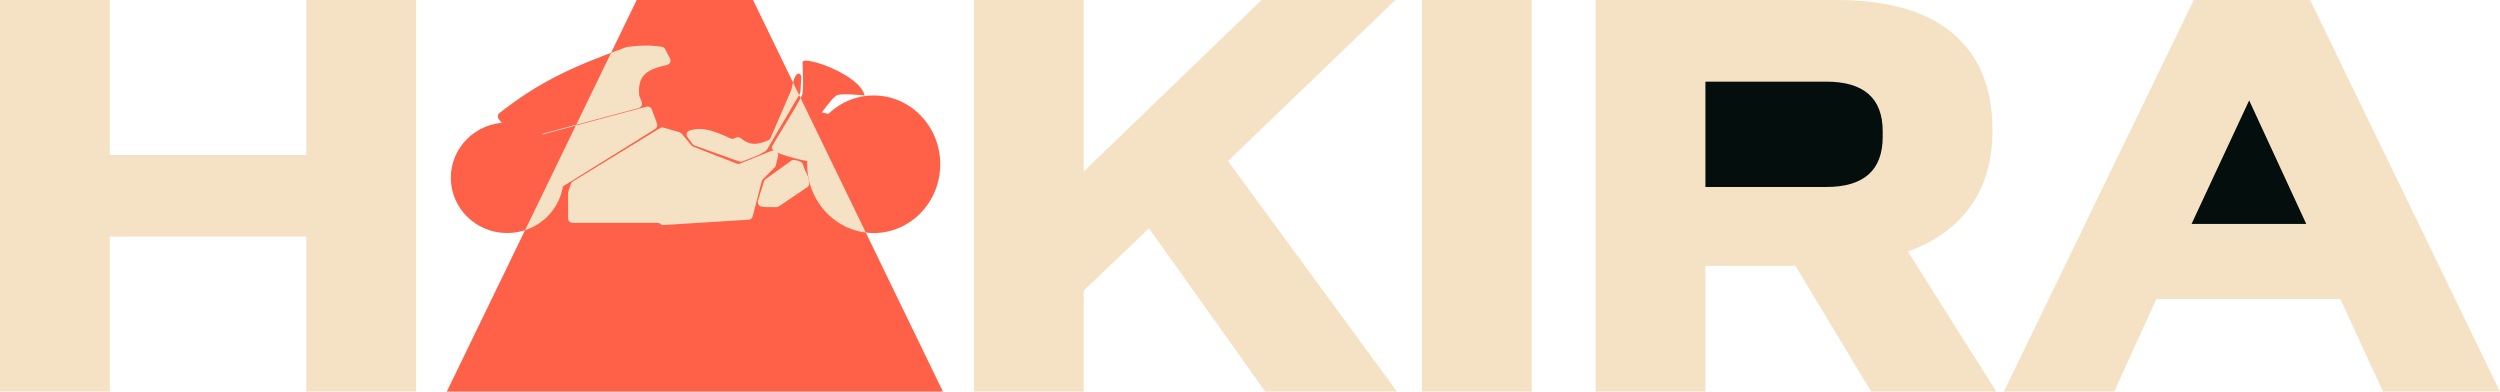
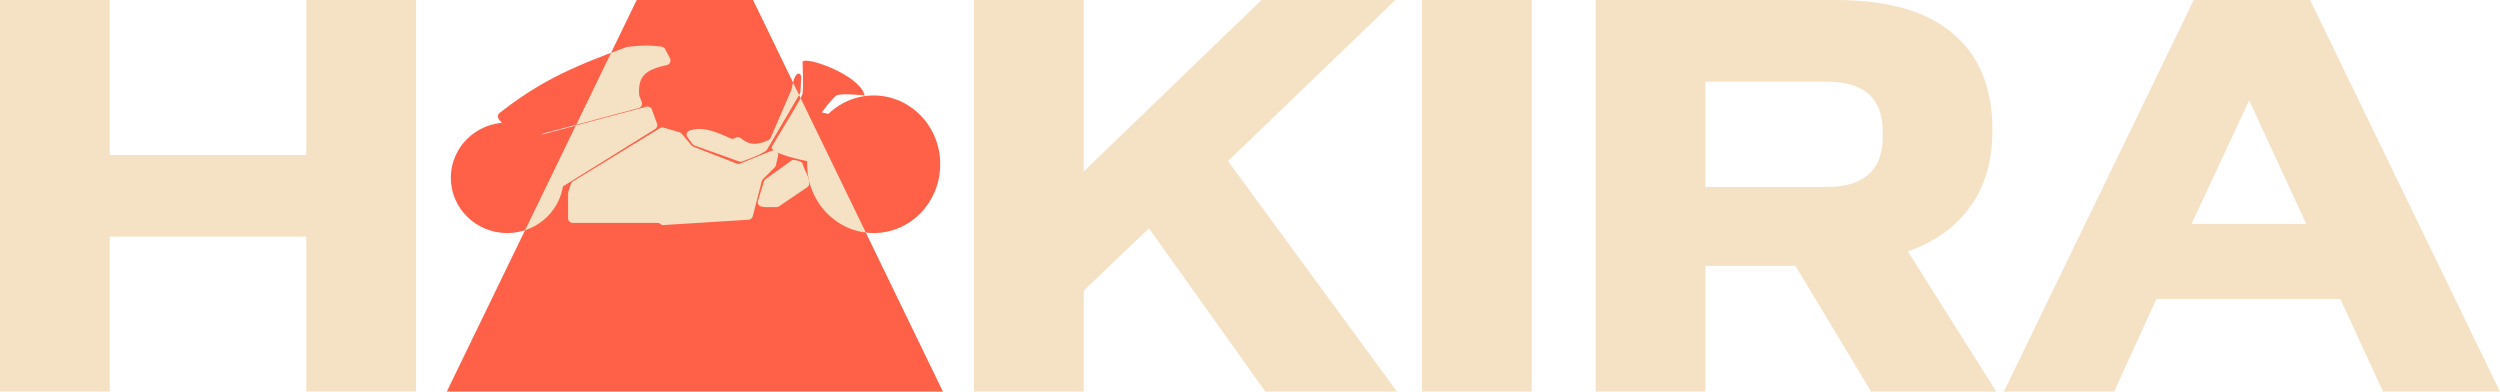
<svg xmlns="http://www.w3.org/2000/svg" width="549" height="86" viewBox="0 0 549 86" fill="none">
  <path d="M0 86H24.106V51.963H67.255V86H91.361V0H67.255V34.037H24.106V0H0V86Z" fill="#F5E2C5" />
  <path d="M213.868 86H237.973V63.834L252.316 50.147L277.868 86H306.795L269.672 35.369L306.433 0H277.025L237.973 37.67V0H213.868V86Z" fill="#F5E2C5" />
  <path d="M312.268 86H336.374V0H312.268V86Z" fill="#F5E2C5" />
-   <path d="M350.404 86H374.51V58.383H394.276L410.909 86H438.39L418.985 55.234C425.011 53.053 429.591 49.743 432.725 45.301C435.939 40.86 437.546 35.288 437.546 28.586C437.546 19.299 434.653 12.234 428.868 7.389C423.163 2.463 414.605 0 403.195 0H350.404V86Z" fill="#F5E2C5" />
-   <path d="M401.026 17.927C409.302 17.927 413.44 21.561 413.44 28.828V30.039C413.44 37.388 409.302 41.062 401.026 41.062H374.51V17.927H401.026Z" fill="#040e0d" />
-   <path d="M440.042 86H464.268L473.549 65.651H513.926L523.327 86H549L507.297 0H481.745L440.042 86Z" fill="#F5E2C5" />
-   <path d="M481.263 49.177H506.453L493.918 22.045L481.263 49.177Z" fill="#040e0d" />
+   <path d="M403.195 0C414.605 0 423.163 2.463 428.868 7.389C434.653 12.234 437.546 19.3 437.546 28.586C437.546 35.288 435.939 40.86 432.725 45.302C429.591 49.743 425.011 53.053 418.984 55.233L438.39 86H410.909L394.276 58.383H374.51V86H350.403V0H403.195ZM374.51 17.927V41.062H401.025C409.302 41.062 413.44 37.387 413.44 30.039V28.828C413.44 21.561 409.302 17.927 401.025 17.927H374.51Z" fill="#F5E2C5" />
+   <path d="M507.297 0L549 86H523.327L513.927 65.65H473.549L464.269 86H440.042L481.745 0H507.297ZM481.263 49.178H506.453L493.919 22.045L481.263 49.178Z" fill="#F5E2C5" />
  <ellipse cx="191.865" cy="36.071" rx="14.611" ry="15.106" fill="#FF6048" />
  <ellipse cx="111.382" cy="39.042" rx="12.382" ry="12.134" fill="#FF6048" />
  <circle cx="111.134" cy="39.042" r="8.172" fill="#FF6048" />
  <circle cx="192.112" cy="36.814" r="10.401" fill="#FF6048" />
  <path d="M177.281 41.093L171.07 45.308C170.904 45.421 170.708 45.481 170.508 45.481H168.091L167.289 45.38C166.673 45.303 166.276 44.691 166.456 44.097L167.746 39.861C167.809 39.651 167.94 39.468 168.118 39.34L173.714 35.311C173.92 35.163 174.175 35.096 174.426 35.135C175.524 35.303 176.186 35.545 176.324 36.132C176.515 36.94 177.136 38.029 177.435 38.804C177.565 39.139 177.653 39.597 177.709 40.21C177.741 40.56 177.572 40.896 177.281 41.093Z" fill="#FF6048" />
  <path d="M118.94 41.766C118.558 41.766 118.209 41.548 118.042 41.205L113.649 32.21C113.372 31.644 113.681 30.967 114.29 30.805L141.951 23.428C142.45 23.295 142.969 23.564 143.147 24.049L144.284 27.134C144.448 27.579 144.277 28.078 143.874 28.329L122.521 41.615C122.362 41.714 122.179 41.766 121.992 41.766H118.94Z" fill="#FF6048" />
  <path d="M124.754 42.424C124.754 42.316 124.772 42.209 124.806 42.107L125.382 40.379C125.456 40.155 125.607 39.965 125.808 39.842L144.93 28.13C145.171 27.983 145.463 27.944 145.734 28.024L149.227 29.051C149.417 29.107 149.586 29.218 149.713 29.37L151.83 31.91C151.938 32.04 152.077 32.14 152.235 32.202L161.777 35.926C162.015 36.019 162.28 36.017 162.517 35.921L169.519 33.082C170.271 32.777 171.054 33.448 170.868 34.238L170.385 36.289C170.343 36.47 170.25 36.635 170.119 36.767L167.542 39.344C167.415 39.471 167.325 39.629 167.28 39.802L165.301 47.501C165.193 47.921 164.827 48.223 164.395 48.25L145.673 49.42C145.441 49.435 145.214 49.349 145.05 49.185C144.898 49.033 144.693 48.948 144.478 48.948H125.754C125.202 48.948 124.754 48.5 124.754 47.948V42.424Z" fill="#FF6048" />
  <path d="M151.374 28.68C150.781 28.88 150.601 29.604 150.969 30.109L152.061 31.611C152.179 31.773 152.344 31.897 152.533 31.964L162.299 35.452C162.521 35.532 162.765 35.529 162.987 35.447C165.447 34.531 166.717 34.099 168.156 33.142C168.277 33.061 168.377 32.953 168.451 32.827L175.645 20.597C175.726 20.46 175.773 20.305 175.782 20.146L175.96 16.999C175.991 16.452 175.517 15.924 175.081 16.257C174.495 16.704 174.177 17.772 173.808 19.62C173.794 19.69 173.773 19.759 173.745 19.824L169.234 30.27C169.136 30.497 168.958 30.681 168.731 30.779C165.766 32.073 164.396 31.733 162.707 30.359C162.367 30.082 161.892 30.033 161.517 30.258L161.371 30.345C161.083 30.518 160.727 30.534 160.423 30.391C156.009 28.317 153.737 27.884 151.374 28.68Z" fill="#FF6048" />
  <path d="M110.185 26.978C110.158 26.931 110.126 26.887 110.091 26.845L109.564 26.212C109.204 25.78 109.271 25.134 109.717 24.789C118.067 18.331 124.435 15.104 137.526 10.354C137.595 10.329 137.67 10.311 137.743 10.302C140.754 9.922 142.512 9.897 145.296 10.249C145.615 10.29 145.893 10.484 146.044 10.767L147.135 12.812C147.455 13.412 147.091 14.15 146.425 14.291C141.555 15.321 140.11 16.869 140.346 20.806C140.352 20.91 140.375 21.014 140.414 21.11L140.928 22.395C141.15 22.951 140.837 23.577 140.257 23.732L113.355 30.922C112.921 31.038 112.462 30.85 112.235 30.462L110.185 26.978Z" fill="#FF6048" />
  <path d="M189.884 20.964C188.803 16.314 176.249 12.051 176.248 13.675C176.247 15.298 176.471 17.986 176.248 20.392C176.728 20.562 170.372 30.585 169.531 32.147C168.69 33.709 177.006 35.328 177.006 35.328L189.388 37.804L191.865 27.403L180.473 24.679C180.473 24.679 182.741 21.537 183.693 20.964C184.645 20.392 189.884 20.964 189.884 20.964Z" fill="#FF6048" />
  <path d="M98.113 86H122.339H133.682H174.06H181.398H207.071L165.368 0H139.816L98.113 86Z" fill="#FF6048" />
  <mask id="mask0_9_353" style="mask-type:alpha" maskUnits="userSpaceOnUse" x="98" y="0" width="110" height="86">
    <path d="M98.113 86H122.339H133.682H174.06H181.398H207.071L165.368 0H139.816L98.113 86Z" fill="#FF6048" />
  </mask>
  <g mask="url(#mask0_9_353)">
    <ellipse cx="191.865" cy="36.071" rx="14.611" ry="15.106" fill="#F5E2C5" />
    <ellipse cx="111.382" cy="39.042" rx="12.382" ry="12.134" fill="#F5E2C5" />
    <circle cx="111.134" cy="39.042" r="8.172" fill="#F5E2C5" />
    <circle cx="192.112" cy="36.814" r="10.401" fill="#F5E2C5" />
    <path d="M177.281 41.093L171.07 45.308C170.904 45.421 170.708 45.481 170.508 45.481H168.091L167.289 45.38C166.673 45.303 166.276 44.691 166.456 44.097L167.746 39.861C167.809 39.651 167.94 39.468 168.118 39.34L173.714 35.311C173.92 35.163 174.175 35.096 174.426 35.135C175.524 35.303 176.186 35.545 176.324 36.132C176.515 36.94 177.136 38.029 177.435 38.804C177.565 39.139 177.653 39.597 177.709 40.21C177.741 40.56 177.572 40.896 177.281 41.093Z" fill="#F5E2C5" />
    <path d="M118.94 41.766C118.558 41.766 118.209 41.548 118.042 41.205L113.649 32.21C113.372 31.644 113.681 30.967 114.29 30.805L141.951 23.428C142.45 23.295 142.969 23.564 143.147 24.049L144.284 27.134C144.448 27.579 144.277 28.078 143.874 28.329L122.521 41.615C122.362 41.714 122.179 41.766 121.992 41.766H118.94Z" fill="#F5E2C5" />
    <path d="M124.754 42.424C124.754 42.316 124.772 42.209 124.806 42.107L125.382 40.379C125.456 40.155 125.607 39.965 125.808 39.842L144.93 28.13C145.171 27.983 145.463 27.944 145.734 28.024L149.227 29.051C149.417 29.107 149.586 29.218 149.713 29.37L151.83 31.91C151.938 32.04 152.077 32.14 152.235 32.202L161.777 35.926C162.015 36.019 162.28 36.017 162.517 35.921L169.519 33.082C170.271 32.777 171.054 33.448 170.868 34.238L170.385 36.289C170.343 36.47 170.25 36.635 170.119 36.767L167.542 39.344C167.415 39.471 167.325 39.629 167.28 39.802L165.301 47.501C165.193 47.921 164.827 48.223 164.395 48.25L145.673 49.42C145.441 49.435 145.214 49.349 145.05 49.185C144.898 49.033 144.693 48.948 144.478 48.948H125.754C125.202 48.948 124.754 48.5 124.754 47.948V42.424Z" fill="#F5E2C5" />
    <path d="M151.374 28.68C150.781 28.88 150.601 29.604 150.969 30.109L152.061 31.611C152.179 31.773 152.344 31.897 152.533 31.964L162.299 35.452C162.521 35.532 162.765 35.529 162.987 35.447C165.447 34.531 166.717 34.099 168.156 33.142C168.277 33.061 168.377 32.953 168.451 32.827L175.645 20.597C175.726 20.46 175.773 20.305 175.782 20.146L175.96 16.999C175.991 16.452 175.517 15.924 175.081 16.257C174.495 16.704 174.177 17.772 173.808 19.62C173.794 19.69 173.773 19.759 173.745 19.824L169.234 30.27C169.136 30.497 168.958 30.681 168.731 30.779C165.766 32.073 164.396 31.733 162.707 30.359C162.367 30.082 161.892 30.033 161.517 30.258L161.371 30.345C161.083 30.518 160.727 30.534 160.423 30.391C156.009 28.317 153.737 27.884 151.374 28.68Z" fill="#F5E2C5" />
    <path d="M110.185 26.978C110.158 26.931 110.126 26.887 110.091 26.845L109.564 26.212C109.204 25.78 109.271 25.134 109.717 24.789C118.067 18.331 124.435 15.104 137.526 10.354C137.595 10.329 137.67 10.311 137.743 10.302C140.754 9.922 142.512 9.897 145.296 10.249C145.615 10.29 145.893 10.484 146.044 10.767L147.135 12.812C147.455 13.412 147.091 14.15 146.425 14.291C141.555 15.321 140.11 16.869 140.346 20.806C140.352 20.91 140.375 21.014 140.414 21.11L140.928 22.395C141.15 22.951 140.837 23.577 140.257 23.732L113.355 30.922C112.921 31.038 112.462 30.85 112.235 30.462L110.185 26.978Z" fill="#F5E2C5" />
    <path d="M189.884 20.964C188.803 16.314 176.249 12.051 176.248 13.675C176.247 15.298 176.471 17.986 176.248 20.392C176.728 20.562 170.372 30.585 169.531 32.147C168.69 33.709 177.006 35.328 177.006 35.328L189.388 37.804L191.865 27.403L180.473 24.679C180.473 24.679 182.741 21.537 183.693 20.964C184.645 20.392 189.884 20.964 189.884 20.964Z" fill="#F5E2C5" />
  </g>
</svg>
